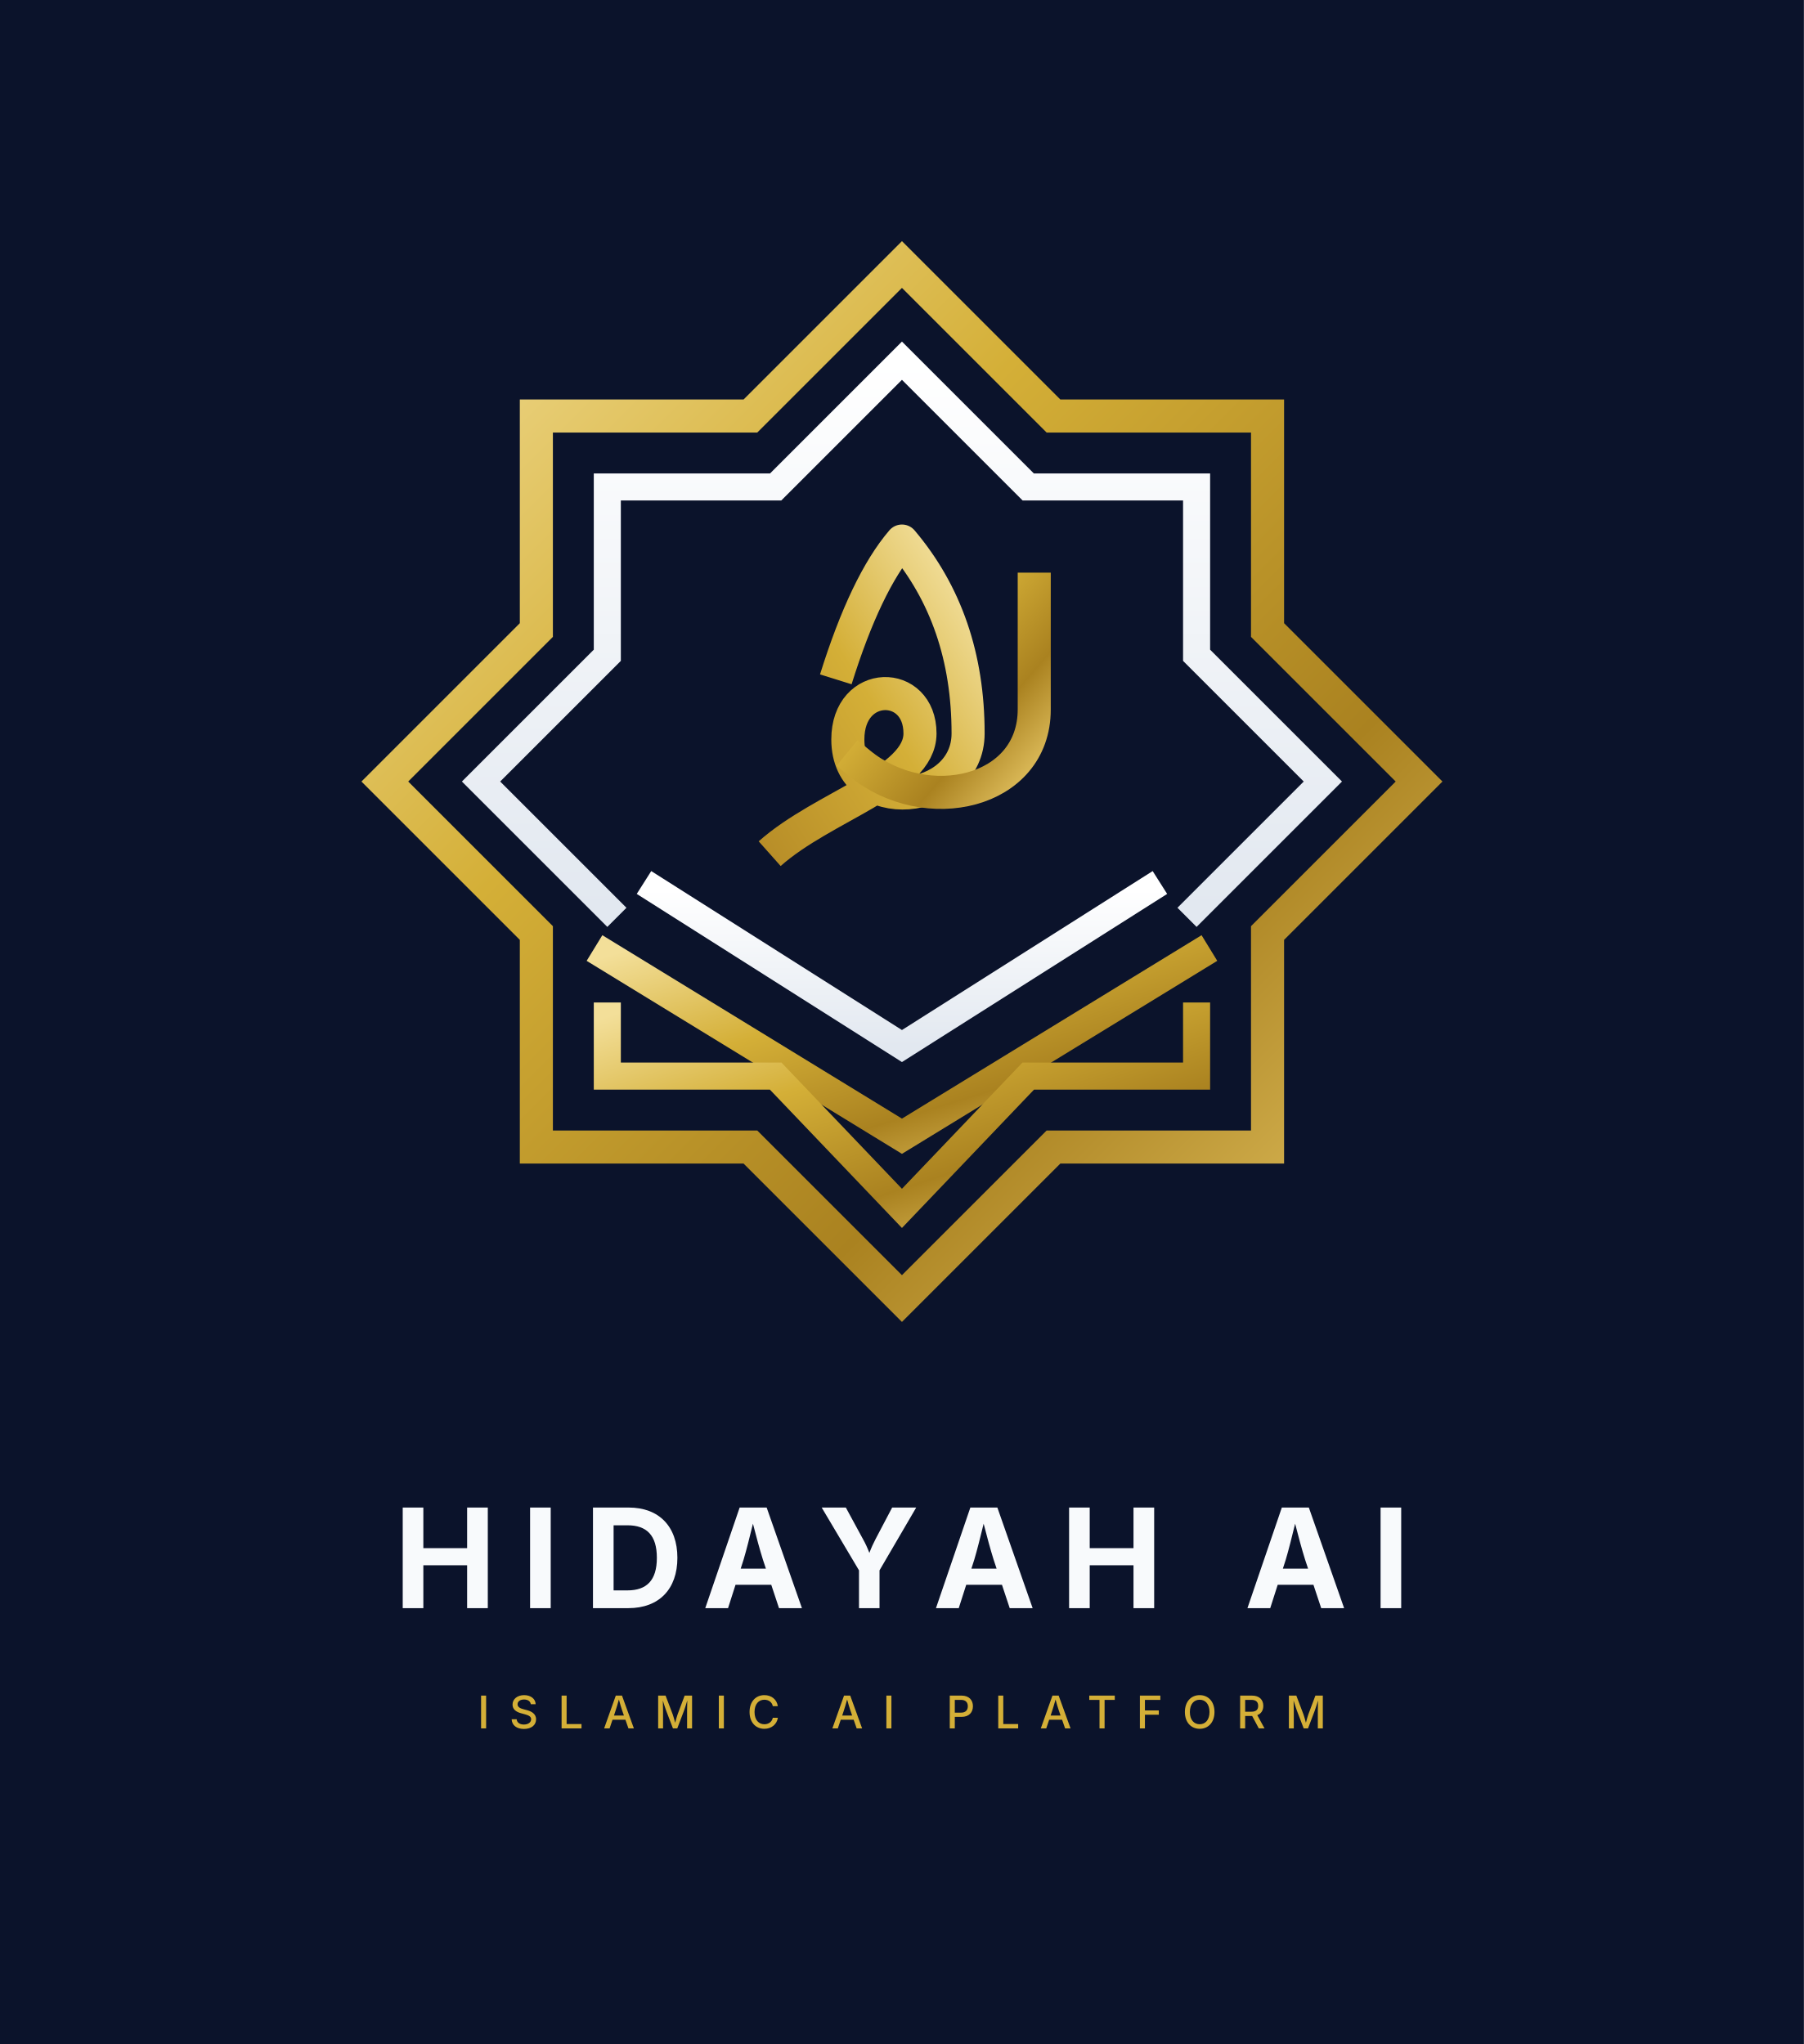
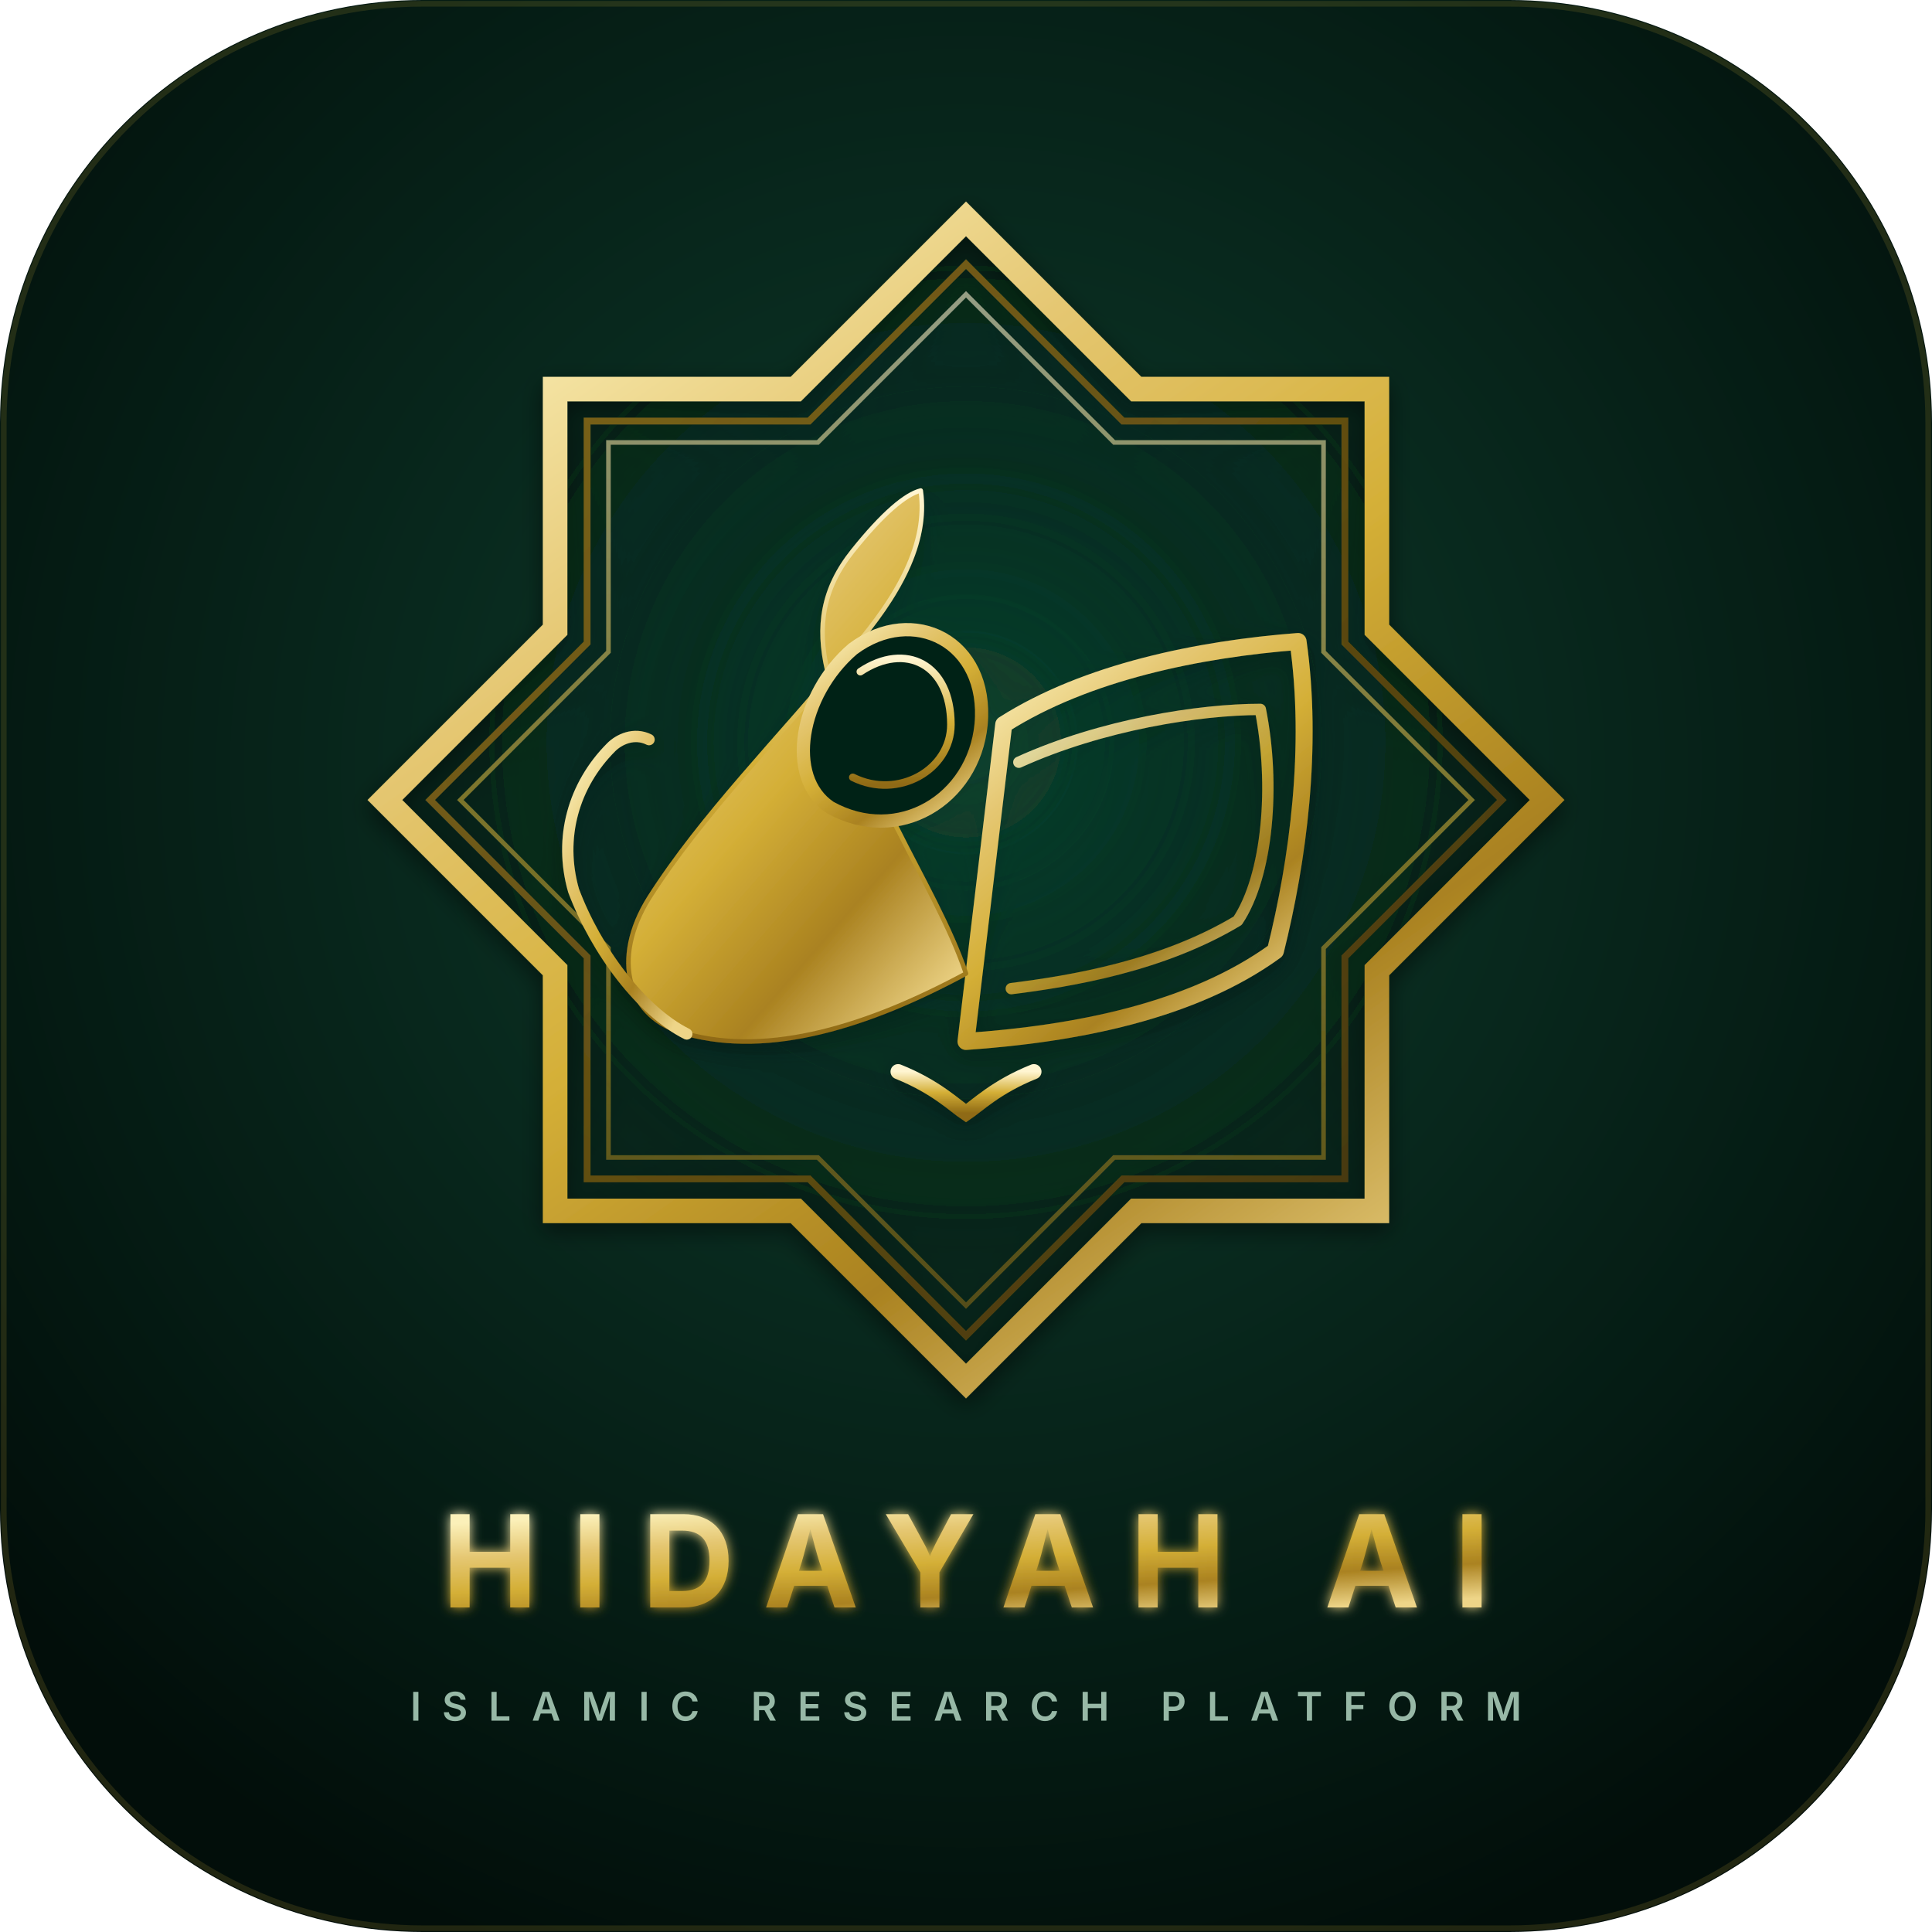
- <svg xmlns="http://www.w3.org/2000/svg" viewBox="0 0 600 680" width="100%" height="100%">
+ <svg xmlns="http://www.w3.org/2000/svg" viewBox="0 0 512 512" width="100%" height="100%">
  <defs>
-     <linearGradient id="champagneGold" x1="0%" y1="0%" x2="100%" y2="100%">
-       <stop offset="0%" stop-color="#F3DF99" />
-       <stop offset="35%" stop-color="#D4AF37" />
-       <stop offset="70%" stop-color="#AA8220" />
-       <stop offset="100%" stop-color="#E6C665" />
+     <radialGradient id="emeraldBg" cx="50%" cy="40%" r="65%">
+       <stop offset="0%" stop-color="#0E3D2B" />
+       <stop offset="45%" stop-color="#08281D" />
+       <stop offset="80%" stop-color="#041811" />
+       <stop offset="100%" stop-color="#020E0A" />
+     </radialGradient>
+     <radialGradient id="starInnerGlow" cx="50%" cy="45%" r="55%">
+       <stop offset="0%" stop-color="#144C36" stop-opacity="0.6" />
+       <stop offset="60%" stop-color="#08281D" stop-opacity="0.2" />
+       <stop offset="100%" stop-color="#03150E" stop-opacity="0" />
+     </radialGradient>
+     <linearGradient id="goldMetallic" x1="15%" y1="0%" x2="85%" y2="100%">
+       <stop offset="0%" stop-color="#FBF0B9" />
+       <stop offset="25%" stop-color="#E5C772" />
+       <stop offset="50%" stop-color="#D4AF37" />
+       <stop offset="75%" stop-color="#AA8220" />
+       <stop offset="100%" stop-color="#EED588" />
    </linearGradient>
-     <linearGradient id="goldAccent" x1="0%" y1="100%" x2="100%" y2="0%">
-       <stop offset="0%" stop-color="#B88E28" />
+     <linearGradient id="goldHighlight" x1="0%" y1="0%" x2="0%" y2="100%">
+       <stop offset="0%" stop-color="#FFF5D1" />
      <stop offset="50%" stop-color="#D4AF37" />
-       <stop offset="100%" stop-color="#F7E7AD" />
+       <stop offset="100%" stop-color="#8F6A15" />
    </linearGradient>
-     <linearGradient id="warmIvory" x1="0%" y1="0%" x2="0%" y2="100%">
-       <stop offset="0%" stop-color="#FFFFFF" />
-       <stop offset="100%" stop-color="#E2E8F0" />
+     <linearGradient id="goldShadow" x1="0%" y1="0%" x2="100%" y2="100%">
+       <stop offset="0%" stop-color="#9C771C" />
+       <stop offset="60%" stop-color="#6E500D" />
+       <stop offset="100%" stop-color="#4A3405" />
    </linearGradient>
+     <filter id="softShadow" x="-15%" y="-15%" width="130%" height="130%">
+       <feDropShadow dx="0" dy="8" stdDeviation="10" flood-color="#010805" flood-opacity="0.75" />
+       <feDropShadow dx="0" dy="2" stdDeviation="3" flood-color="#000000" flood-opacity="0.5" />
+     </filter>
+     <filter id="subtleGlow" x="-20%" y="-20%" width="140%" height="140%">
+       <feGaussianBlur stdDeviation="1.5" result="blur" />
+       <feComposite in="SourceGraphic" in2="blur" operator="over" />
+     </filter>
  </defs>
-   <rect width="600" height="680" fill="#0B132B" />
-   <g transform="translate(300, 260)" fill="none" stroke-miterlimit="10">
-     <polygon points="         0,-172 50.4,-121.6 121.6,-121.6 121.6,-50.4          172,0 121.6,50.4 121.6,121.6 50.4,121.6          0,172 -50.4,121.6 -121.6,121.6 -121.6,50.4          -172,0 -121.6,-50.4 -121.6,-121.6 -50.4,-121.6" stroke="url(#champagneGold)" stroke-width="11" stroke-linejoin="miter" />
-     <polyline points="         -98,42 -140,0 -98,-42 -98,-98 -42,-98          0,-140 42,-98 98,-98 98,-42 140,0 98,42" stroke="url(#warmIvory)" stroke-width="9" stroke-linecap="square" stroke-linejoin="miter" />
-     <polyline points="-82,36 0,88 82,36" stroke="url(#warmIvory)" stroke-width="9" stroke-linecap="square" stroke-linejoin="miter" />
-     <polyline points="-98,58 0,118 98,58" stroke="url(#champagneGold)" stroke-width="10" stroke-linecap="square" stroke-linejoin="miter" />
-     <polyline points="-98,78 -98,98 -42,98 0,142 42,98 98,98 98,78" stroke="url(#champagneGold)" stroke-width="9" stroke-linecap="square" stroke-linejoin="miter" />
-     <line x1="-44" y1="-64" x2="-44" y2="30" stroke="url(#champagneGold)" stroke-width="11" stroke-linecap="square" />
-     <line x1="44" y1="8" x2="44" y2="30" stroke="url(#champagneGold)" stroke-width="11" stroke-linecap="square" />
-     <line x1="22" y1="8" x2="22" y2="38" stroke="url(#champagneGold)" stroke-width="10" stroke-linecap="square" />
-     <line x1="-22" y1="6" x2="-22" y2="38" stroke="url(#champagneGold)" stroke-width="10" stroke-linecap="square" />
-     <path d="M -22,-34           Q -12,-66 0,-80           Q 22,-54 22,-16           C 22,8 -18,12 -18,-14           C -18,-34 6,-34 6,-16           C 6,0 -26,8 -44,24" stroke="url(#goldAccent)" stroke-width="11" stroke-linecap="butt" stroke-linejoin="round" />
-     <path d="M -14,-6           C 8,12 44,4 44,-24           L 44,-64" stroke="url(#champagneGold)" stroke-width="11" stroke-linecap="square" />
+   <rect width="512" height="512" rx="112" fill="url(#emeraldBg)" />
+   <rect width="510" height="510" x="1" y="1" rx="111" fill="none" stroke="rgba(212, 175, 55, 0.15)" stroke-width="1.5" />
+   <g filter="url(#softShadow)">
+     <polygon points="256.00,58.00 301.11,103.11 364.89,103.11 364.89,166.89 410.00,212.00 364.89,257.11 364.89,320.89 301.11,320.89 256.00,366.00 210.89,320.89 147.11,320.89 147.11,257.11 102.00,212.00 147.11,166.89 147.11,103.11 210.89,103.11" fill="url(#starInnerGlow)" />
+     <polygon points="256.00,58.00 301.11,103.11 364.89,103.11 364.89,166.89 410.00,212.00 364.89,257.11 364.89,320.89 301.11,320.89 256.00,366.00 210.89,320.89 147.11,320.89 147.11,257.11 102.00,212.00 147.11,166.89 147.11,103.11 210.89,103.11" fill="none" stroke="url(#goldMetallic)" stroke-width="6.5" stroke-linejoin="miter" stroke-miterlimit="8" />
+     <polygon points="256.00,70.00 297.59,111.59 356.41,111.59 356.41,170.41 398.00,212.00 356.41,253.59 356.41,312.41 297.59,312.41 256.00,354.00 214.41,312.41 155.59,312.41 155.59,253.59 114.00,212.00 155.59,170.41 155.59,111.59 214.41,111.59" fill="none" stroke="url(#goldShadow)" stroke-width="1.8" stroke-linejoin="miter" stroke-miterlimit="8" opacity="0.8" />
+     <polygon points="256.00,78.00 295.25,117.25 350.75,117.25 350.75,172.75 390.00,212.00 350.75,251.25 350.75,306.75 295.25,306.75 256.00,346.00 216.75,306.75 161.25,306.75 161.25,251.25 122.00,212.00 161.25,172.75 161.25,117.25 216.75,117.25" fill="none" stroke="url(#goldHighlight)" stroke-width="1.2" stroke-linejoin="miter" stroke-miterlimit="8" opacity="0.55" />
+     <path d="M 256,276               C 285,274 316,268 338,252               C 344,228 348,198 344,170               C 318,172 288,178 266,192               Z" fill="none" stroke="url(#goldMetallic)" stroke-width="4.5" stroke-linejoin="round" stroke-linecap="round" />
+     <path d="M 270,202               C 292,192 318,188 334,188               C 338,208 336,232 328,244               C 308,256 284,260 268,262" fill="none" stroke="url(#goldMetallic)" stroke-width="3" stroke-linejoin="round" stroke-linecap="round" opacity="0.9" />
+     <path d="M 238,284               C 248,288 253,293 256,295               C 259,293 264,288 274,284" fill="none" stroke="url(#goldHighlight)" stroke-width="4" stroke-linecap="round" />
+     <path d="M 244,130               C 246,144 238,158 226,172               C 206,196 186,216 172,238               C 162,254 166,270 182,274               C 204,280 230,272 256,258               C 252,246 244,232 238,220              C 220,186 210,166 226,146               C 234,136 240,131 244,130 Z" fill="url(#goldMetallic)" stroke="url(#goldHighlight)" stroke-width="1.2" stroke-linejoin="round" />
+     <path d="M 226,172               C 242,160 262,170 260,192               C 258,212 238,224 220,214               C 208,206 212,184 226,172 Z" fill="#062218" stroke="url(#goldMetallic)" stroke-width="3.5" stroke-linejoin="round" />
+     <path d="M 228,178               C 240,170 252,176 252,192               C 252,204 238,212 226,206" fill="none" stroke="url(#goldHighlight)" stroke-width="2" stroke-linecap="round" />
+     <path d="M 182,274               C 170,268 158,252 152,236               C 148,222 152,208 162,198               C 164,196 168,194 172,196" fill="none" stroke="url(#goldMetallic)" stroke-width="3" stroke-linecap="round" />
  </g>
-   <g text-anchor="middle" font-family="'Montserrat', 'Inter', 'Helvetica Neue', sans-serif">
-     <text x="300" y="535" fill="#F8FAFC" font-size="46" font-weight="700" letter-spacing="8">HIDAYAH AI</text>
-     <text x="300" y="575" fill="#D4AF37" font-size="15" font-weight="500" letter-spacing="6.5">ISLAMIC AI PLATFORM</text>
+   <g text-anchor="middle">
+     <text x="256" y="426" font-family="'Playfair Display', 'Cinzel', 'Georgia', 'Inter', -apple-system, sans-serif" font-size="34" font-weight="700" letter-spacing="9" fill="url(#goldMetallic)" filter="url(#subtleGlow)">HIDAYAH AI</text>
+     <text x="256" y="456" font-family="'Inter', -apple-system, 'SF Pro Display', sans-serif" font-size="10.5" font-weight="600" letter-spacing="5.5" fill="#97B8A6">ISLAMIC RESEARCH PLATFORM</text>
  </g>
</svg>
